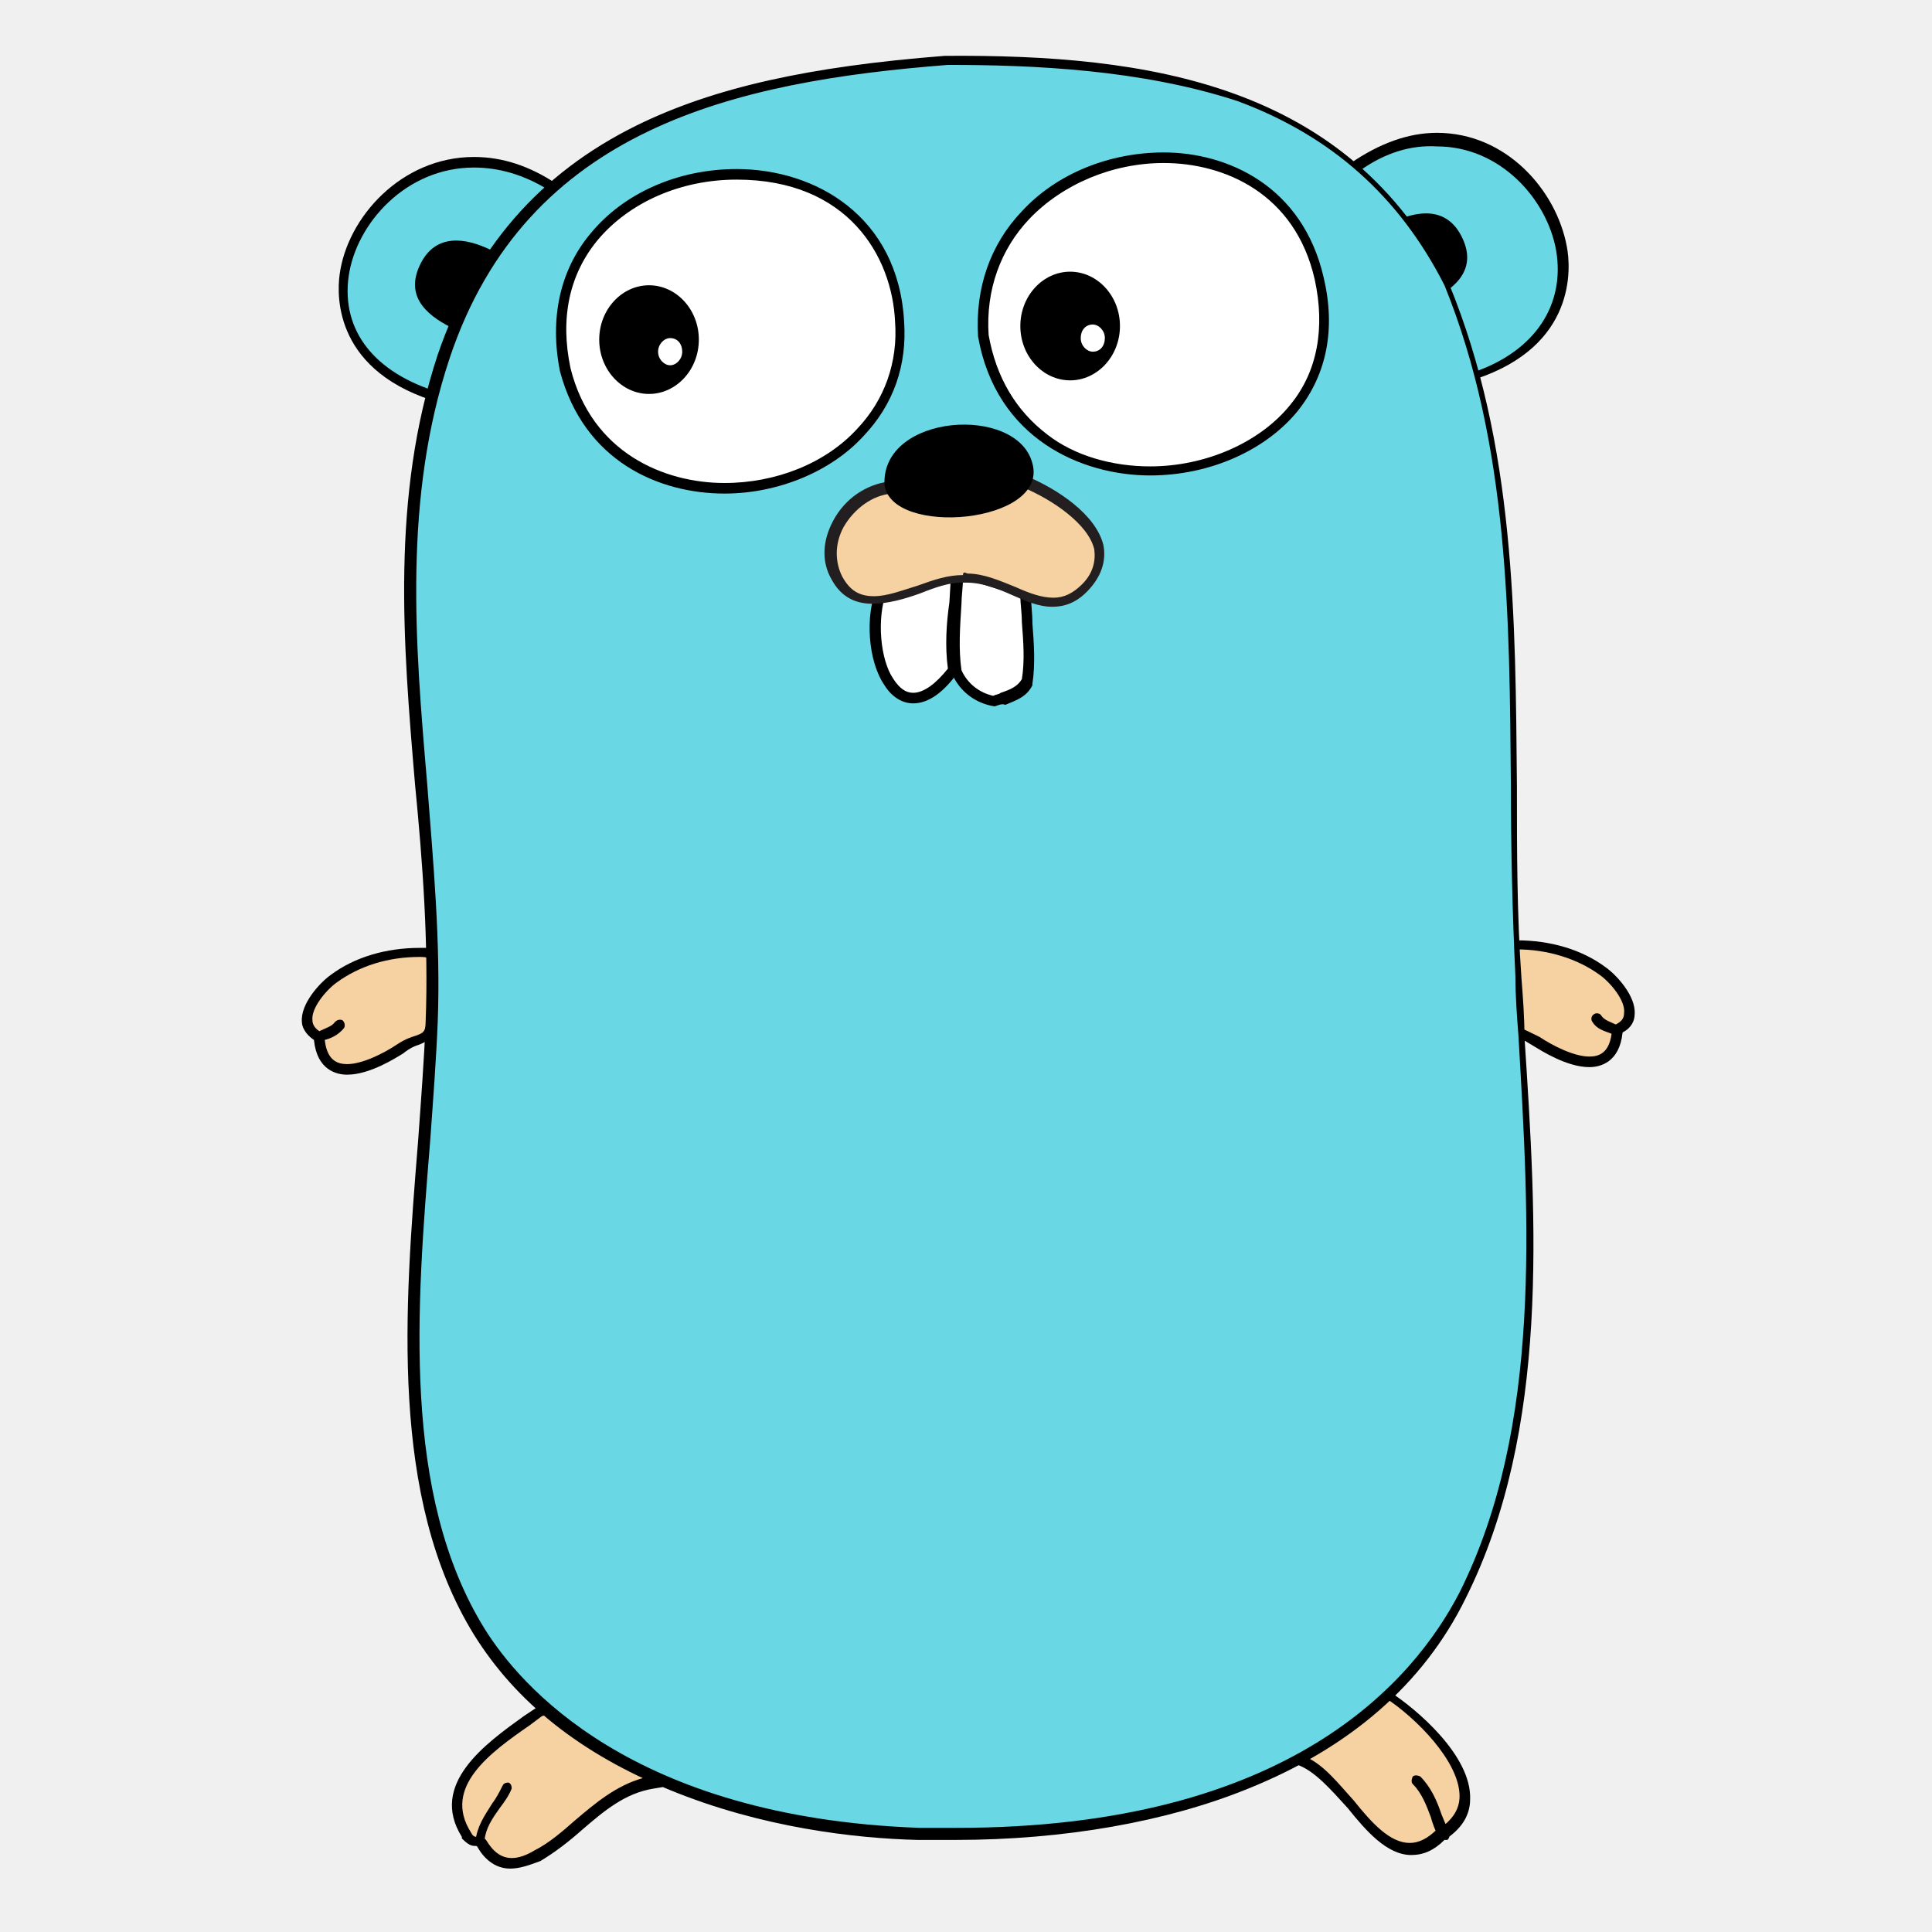
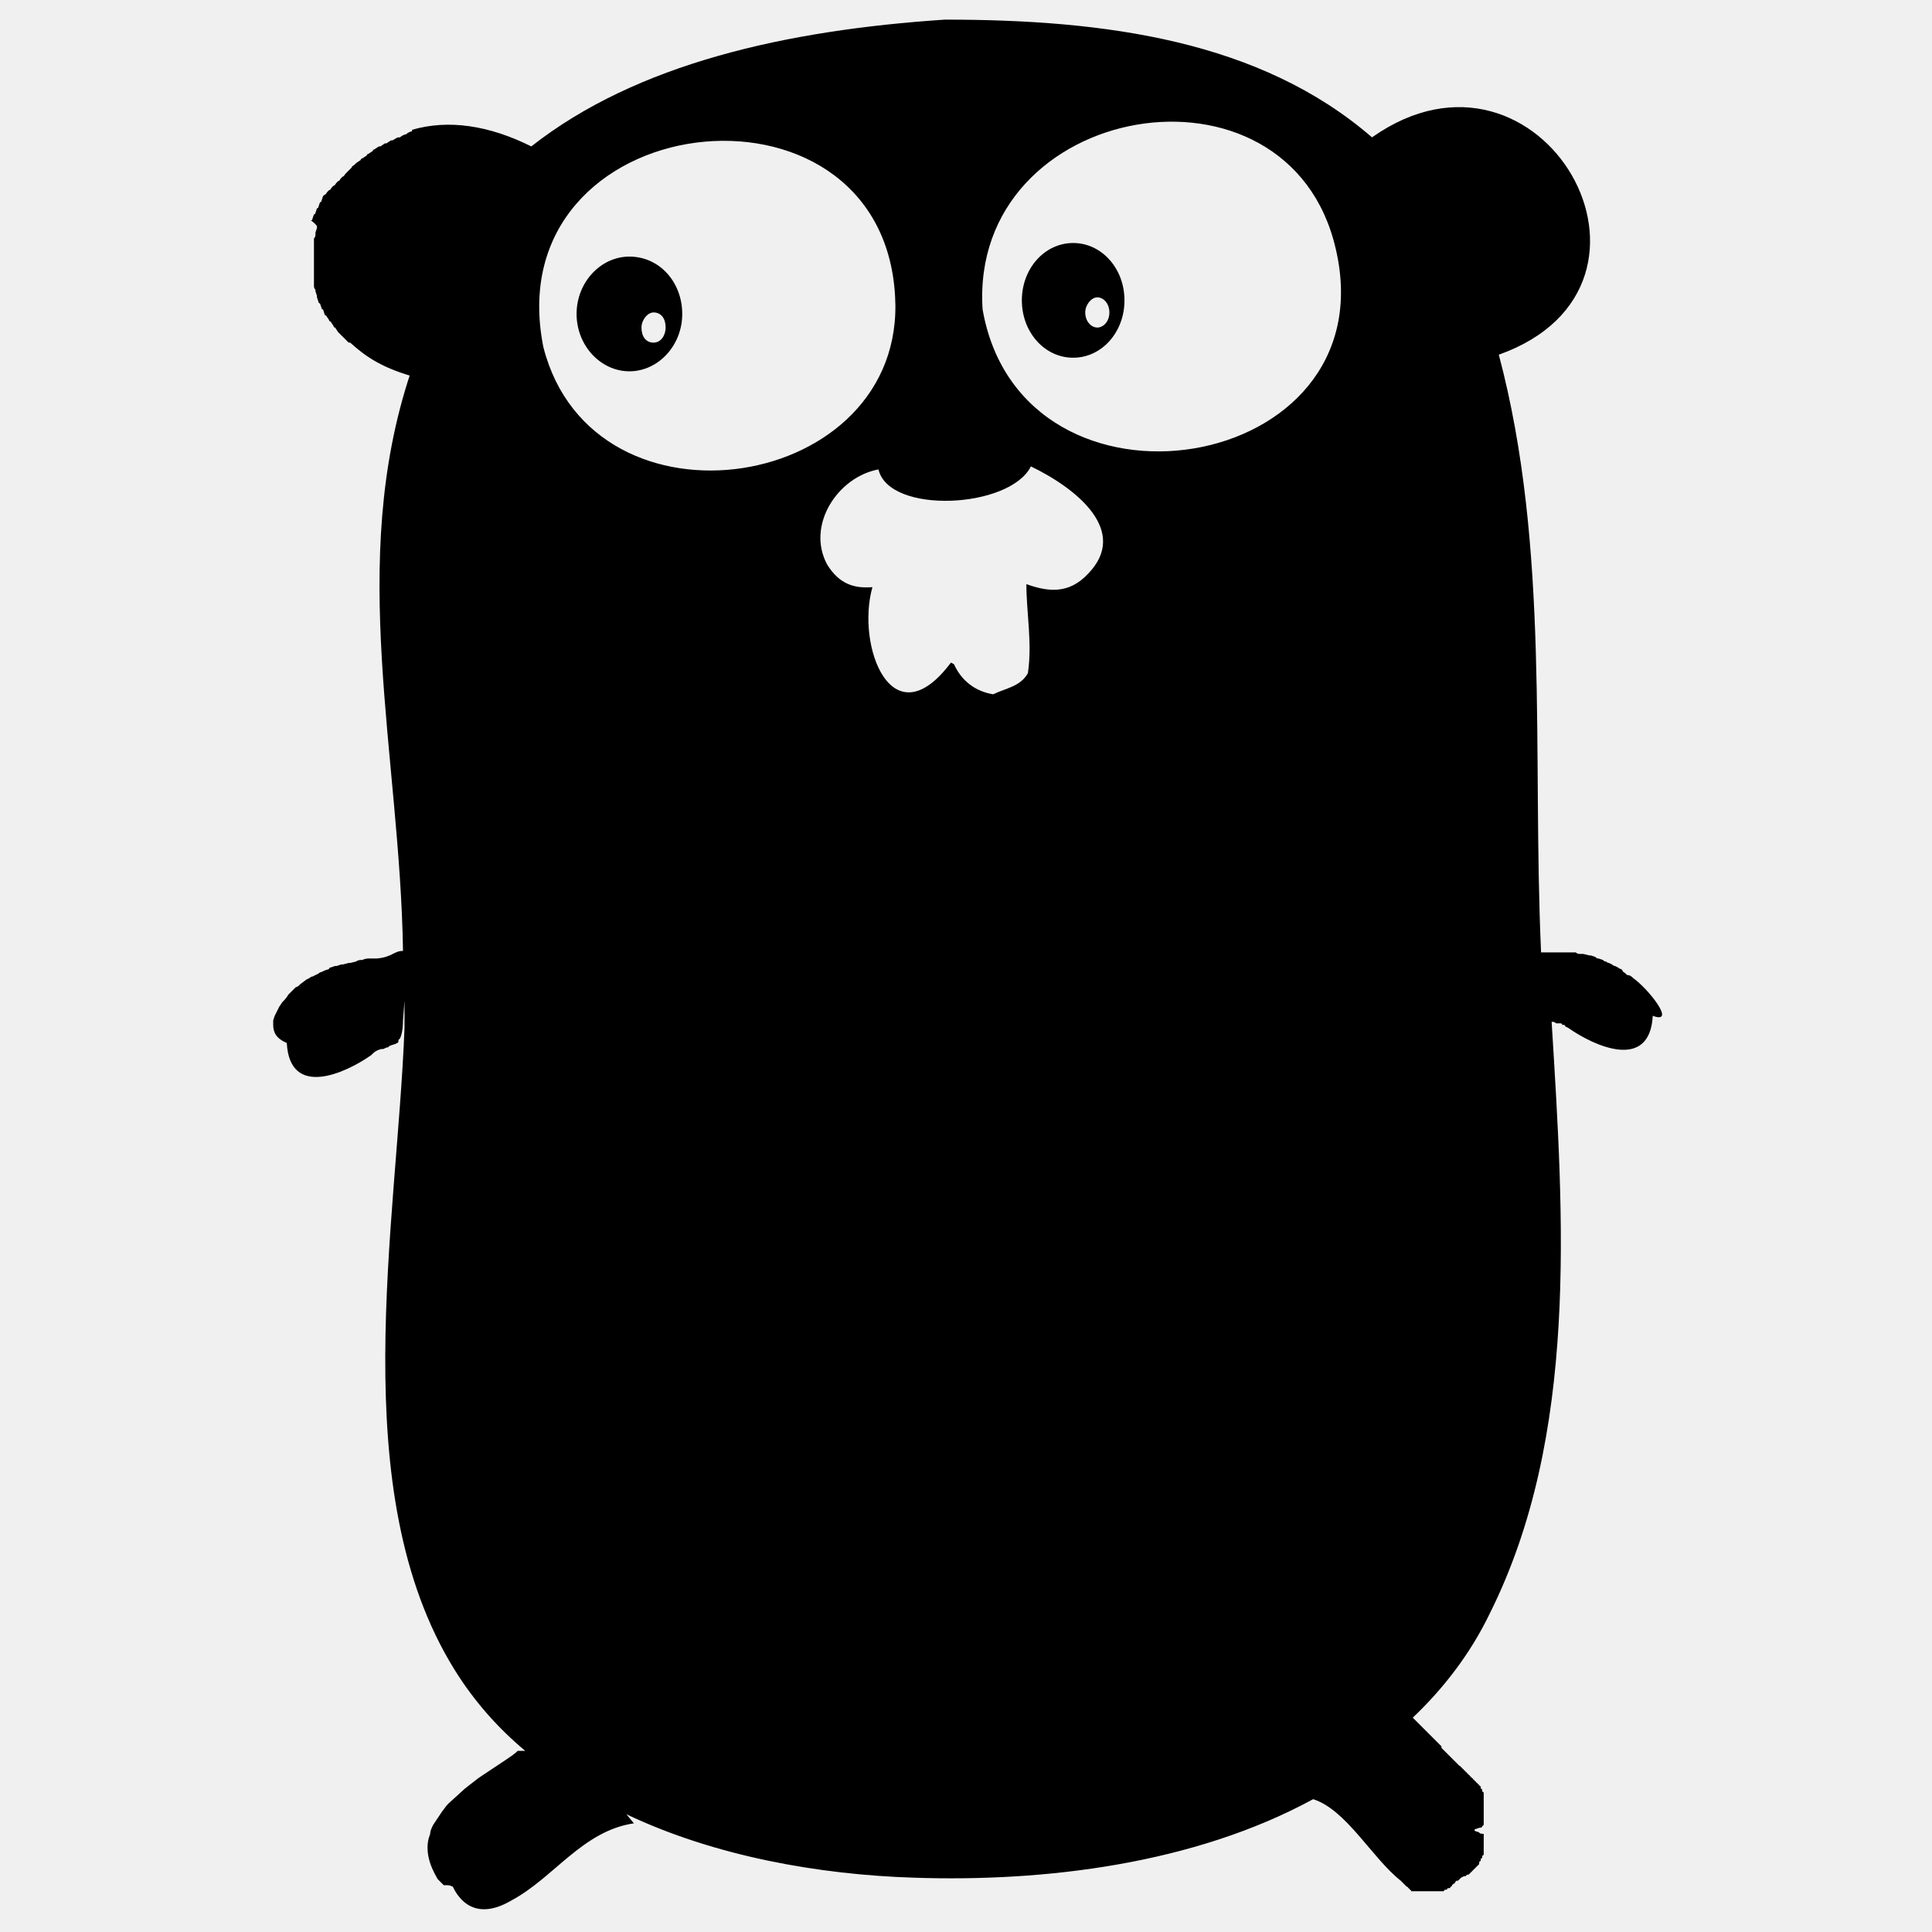
- <svg xmlns="http://www.w3.org/2000/svg" xmlns:xlink="http://www.w3.org/1999/xlink" viewBox="0 0 128 128">
-   <defs>
-     <path id="a" d="M18.8 1h90.5v126h-90.5z" />
-   </defs>
-   <clipPath id="b">
-     <use overflow="visible" xlink:href="#a" />
-   </clipPath>
-   <path fill="#F6D2A2" fill-rule="evenodd" d="M21.1 68.7c.2 3.5 3.7 1.9 5.3.8 1.5-1.1 2-.2 2.1-2.3.1-1.4.2-2.7.2-4.1-2.3-.2-4.8.3-6.7 1.7-.9.7-2.8 3-.9 3.9" clip-path="url(#b)" clip-rule="evenodd" />
-   <path d="M23 71.2c-.7 0-2-.3-2.2-2.3-.6-.4-.8-.9-.8-1.2-.1-1.2 1.2-2.6 1.9-3.1 1.6-1.2 3.7-1.8 5.9-1.8h1.3v.3c.1 1.1 0 2.2-.1 3.2 0 .3 0 .6-.1.9-.1 1.5-.4 1.7-1.1 2-.3.1-.6.2-1.1.6-.5.3-2.2 1.4-3.7 1.4zm4.8-7.8c-2.1 0-4 .6-5.5 1.7-.7.5-1.7 1.7-1.6 2.5 0 .3.2.6.6.8l.2.1v.2c.1 1.6.9 1.8 1.5 1.8 1 0 2.4-.7 3.3-1.3.6-.4 1-.5 1.3-.6.5-.2.6-.2.7-1.4 0-.3 0-.6.1-.9.1-.9.1-1.9.1-2.8-.3-.1-.5-.1-.7-.1z" clip-path="url(#b)" />
-   <path fill="#C6B198" fill-rule="evenodd" d="M21.1 68.7c.5-.2 1.1-.3 1.4-.8" clip-path="url(#b)" clip-rule="evenodd" />
-   <path d="M21.1 69c-.1 0-.3-.1-.3-.2-.1-.2 0-.4.2-.4.1 0 .2-.1.2-.1.4-.2.8-.3 1-.6.1-.1.3-.2.5-.1.1.1.2.3.1.5-.4.5-.9.7-1.3.8l-.2.1h-.2z" clip-path="url(#b)" />
-   <path fill="#6AD7E5" fill-rule="evenodd" d="M29.3 26.4c-13.6-3.8-3.5-21.1 7.4-14l-7.4 14z" clip-path="url(#b)" clip-rule="evenodd" />
-   <path d="M29.5 26.8l-.3-.1c-7-2-6.9-7-6.7-8.5.5-3.8 4.1-7.8 8.9-7.8 1.9 0 3.7.6 5.5 1.8l.3.2-7.7 14.4zm1.9-15.7c-4.5 0-7.8 3.7-8.3 7.2-.5 3.6 1.7 6.4 6 7.7l7.1-13.5c-1.5-.9-3.1-1.4-4.8-1.4z" clip-path="url(#b)" />
-   <path fill="#6AD7E5" fill-rule="evenodd" d="M89.6 11.1c10.7-7.5 20.5 9.5 8 13.8l-8-13.8z" clip-path="url(#b)" clip-rule="evenodd" />
-   <path d="M97.5 25.3l-8.3-14.3.3-.2c1.9-1.3 3.8-2 5.7-2 4.6 0 7.9 3.8 8.6 7.5.3 1.5.6 6.6-6 8.8l-.3.2zm-7.4-14l7.7 13.3c3.9-1.4 5.9-4.4 5.3-8-.6-3.4-3.7-6.9-7.9-6.9-1.7-.1-3.4.4-5.1 1.6z" clip-path="url(#b)" />
-   <path fill="#F6D2A2" fill-rule="evenodd" d="M92 112.3c2.7 1.7 7.7 6.8 3.6 9.3-3.9 3.6-6.1-4-9.6-5 1.5-2 3.4-3.9 6-4.3" clip-path="url(#b)" clip-rule="evenodd" />
-   <path d="M93.5 122.9c-1.6 0-3-1.6-4.2-3.1-1.1-1.2-2.2-2.5-3.4-2.9l-.5-.1.3-.4c1.2-1.7 3.2-3.9 6.2-4.4h.1l.1.1c1.7 1.1 5.4 4.2 5.3 7.1 0 1.1-.6 2-1.7 2.7-.7.7-1.4 1-2.2 1zm-7-6.5c1.2.5 2.2 1.8 3.2 2.9 1.2 1.5 2.4 2.8 3.7 2.8.6 0 1.2-.3 1.8-.9h.1c.9-.6 1.4-1.3 1.4-2.2 0-2.3-2.9-5.2-4.9-6.5-1.8.5-3.6 1.7-5.3 3.9zM95.6 121.9c-.1 0-.2-.1-.3-.2-.2-.4-.4-.9-.5-1.3-.3-.8-.6-1.6-1.2-2.2-.1-.1-.1-.3 0-.5.1-.1.3-.1.5 0 .7.7 1.1 1.6 1.4 2.5l.5 1.2c.1.2 0 .4-.1.5h-.3z" clip-path="url(#b)" />
-   <path fill="#F6D2A2" fill-rule="evenodd" d="M43.2 118.1c-3.2.5-5 3.4-7.7 4.9-2.5 1.5-3.5-.5-3.7-.9-.4-.2-.4.2-1-.4-2.3-3.7 2.4-6.4 4.9-8.2 3.5-.8 5.7 2.2 7.5 4.6" clip-path="url(#b)" clip-rule="evenodd" />
-   <path d="M33.8 123.8c-1.3 0-2-1.1-2.2-1.5h-.1c-.3 0-.5-.1-.9-.5v-.1c-2.2-3.5 1.6-6.2 4.1-8l.9-.6h.2c.4-.1.7-.1 1.1-.1 3 0 4.9 2.6 6.5 4.7l.5.7-.6.1c-1.9.3-3.3 1.5-4.7 2.7-.9.8-1.8 1.5-2.8 2.1-.8.3-1.4.5-2 .5zm-2.2-2.1c.1 0 .2 0 .4.1h.1l.1.1c.2.3.7 1.2 1.7 1.2.5 0 1-.2 1.5-.5 1-.5 1.9-1.3 2.7-2 1.3-1.1 2.7-2.3 4.5-2.8-1.5-2-3.3-4.2-5.8-4.2-.3 0-.6 0-.9.1l-.8.6c-2.6 1.8-5.8 4.1-3.9 7.1.1.2.2.3.4.3zM31.8 122.4c-.2 0-.4-.2-.3-.4.1-1 .6-1.7 1.1-2.5.3-.4.5-.8.7-1.2.1-.2.3-.2.4-.2.2.1.2.3.2.4-.2.5-.5.9-.8 1.3-.5.7-.9 1.3-1 2.1 0 .4-.1.5-.3.5z" clip-path="url(#b)" />
-   <path fill-rule="evenodd" d="M29.9 21.7c-1.8-.9-3.1-2.2-2-4.3 1-1.9 2.9-1.7 4.7-.8l-2.7 5.1zM94.8 19.9c1.8-.9 3.1-2.2 2-4.3-1-1.9-2.9-1.7-4.7-.8l2.7 5.1z" clip-path="url(#b)" clip-rule="evenodd" />
-   <path fill="#F6D2A2" fill-rule="evenodd" d="M107.1 68.2c-.2 3.5-3.7 1.9-5.3.8-1.5-1.1-2-.2-2.1-2.3-.1-1.4-.2-2.7-.2-4.1 2.3-.2 4.8.3 6.7 1.7 1 .8 2.8 3 .9 3.9" clip-path="url(#b)" clip-rule="evenodd" />
-   <path d="M105.3 70.7c-1.5 0-3.2-1.1-3.7-1.4-.5-.3-.8-.5-1.1-.6-.8-.3-1-.5-1.1-2 0-.3 0-.6-.1-.9-.1-1-.2-2.1-.1-3.2v-.3h1.3c2.2 0 4.3.6 5.9 1.8.7.5 2 1.9 1.9 3.1 0 .4-.2.9-.8 1.2-.2 2-1.5 2.3-2.2 2.3zm-5.5-7.7c0 .9 0 1.9.1 2.8 0 .3 0 .6.1.9.1 1.2.2 1.2.7 1.4.3.1.7.3 1.3.6.9.6 2.3 1.3 3.3 1.3.6 0 1.4-.2 1.5-1.8v-.2l.2-.1c.4-.2.6-.4.6-.8.1-.8-.9-2-1.6-2.5-1.5-1.1-3.5-1.7-5.5-1.7-.2.1-.4.1-.7.1z" clip-path="url(#b)" />
-   <path fill="#C6B198" fill-rule="evenodd" d="M107.1 68.2c-.5-.2-1.1-.3-1.4-.8" clip-path="url(#b)" clip-rule="evenodd" />
-   <path d="M107.1 68.6h-.1l-.2-.1c-.5-.2-1-.3-1.3-.8-.1-.1-.1-.4.1-.5.1-.1.4-.1.5.1.2.3.6.4 1 .6.1 0 .2.1.2.1.2.1.3.3.2.4-.1.1-.3.2-.4.2z" clip-path="url(#b)" />
-   <path fill="#6AD7E5" fill-rule="evenodd" d="M62.8 4c13.6 0 26.3 1.9 33 15 6 14.6 3.8 30.4 4.8 45.9.8 13.3 2.5 28.6-3.6 40.9-6.5 12.9-22.7 16.2-36 15.7-10.5-.4-23.1-3.8-29.1-13.4-6.9-11.2-3.7-27.9-3.2-40.4.6-14.8-4-29.7.9-44.1 4.9-15.1 18.5-18.5 33.2-19.6" clip-path="url(#b)" clip-rule="evenodd" />
-   <path d="M63.3 121.9h-2.5c-4.1-.1-10.3-.8-16.4-3.3-5.9-2.4-10.2-5.8-13-10.3-5.6-9.1-4.6-21.6-3.7-32.7.2-2.8.4-5.4.5-7.9.2-5.2-.2-10.6-.7-15.7-.8-9.4-1.6-19.1 1.5-28.5 2.4-7 6.7-12 13.2-15.2 5.1-2.5 11.4-3.9 20.4-4.6 13.4-.1 26.7 1.8 33.4 15.1 4.4 10.7 4.4 22.2 4.5 33.3 0 4.2 0 8.5.3 12.7.1 1.3.2 2.6.2 3.9.8 12.2 1.7 26-3.9 37.2-2.8 5.7-7.7 9.9-14.4 12.6-5.4 2.2-12.2 3.4-19.4 3.4zm-.5-117.6c-14.1 1.1-27.9 4.2-33 19.4-3.1 9.3-2.3 18.9-1.5 28.2.4 5.2.9 10.5.7 15.8-.1 2.5-.3 5.1-.5 7.9-.9 11-1.9 23.4 3.6 32.3 2.3 3.7 9.7 12.5 28.8 13.2h2.5c22.1 0 30.3-9.8 33.3-15.6 5.5-11 4.6-24.8 3.9-36.9-.1-1.3-.2-2.6-.2-3.9-.2-4.2-.3-8.5-.3-12.7-.1-11-.1-22.5-4.4-33.1-3-5.9-7.5-9.9-13.7-12.2-6.4-2.1-13.6-2.4-19.2-2.4z" clip-path="url(#b)" />
-   <path fill="#fff" fill-rule="evenodd" d="M65.2 22.2c2.4 14.2 25.6 10.4 22.3-3.9-3-12.8-23.1-9.2-22.3 3.9" clip-path="url(#b)" clip-rule="evenodd" />
-   <path d="M76.2 31.5c-4.5 0-10.2-2.4-11.4-9.2-.2-3.2.8-6.1 2.9-8.3 2.3-2.5 5.8-3.9 9.4-3.9 4.2 0 9.2 2.2 10.6 8.3.8 3.4.2 6.4-1.7 8.8-2.1 2.6-5.8 4.3-9.8 4.3zm-10.7-9.3c.5 2.8 1.8 5 3.9 6.6 1.8 1.4 4.3 2.1 6.8 2.1 3.7 0 7.3-1.6 9.3-4.1 1.8-2.2 2.3-5.1 1.6-8.3-1.3-5.7-6-7.7-10-7.7-3.4 0-6.7 1.4-8.9 3.7-1.9 2-2.9 4.7-2.7 7.7z" clip-path="url(#b)" />
-   <path fill="#fff" fill-rule="evenodd" d="M37.5 24.5c3.2 12.3 22.9 9.2 22.2-3.2-.9-14.8-25.3-12-22.2 3.2" clip-path="url(#b)" clip-rule="evenodd" />
-   <path d="M48 32.7c-4.3 0-9.3-2.1-10.9-8.1-.7-3.5 0-6.7 2-9.1 2.2-2.7 5.8-4.3 9.7-4.3 5.2 0 10.7 3.1 11.1 10.1.2 2.9-.7 5.5-2.7 7.6-2.1 2.3-5.6 3.8-9.2 3.8zm.8-20.8c-3.7 0-7.1 1.5-9.2 4-1.9 2.3-2.5 5.2-1.8 8.5 1.4 5.6 6.2 7.6 10.2 7.6 3.4 0 6.7-1.3 8.8-3.6 1.8-1.9 2.7-4.4 2.5-7.1-.2-4.3-3.1-9.4-10.5-9.4z" clip-path="url(#b)" />
-   <path fill="#fff" fill-rule="evenodd" d="M68 39.2c0 1.8.4 3.9.1 5.9-.5.9-1.4 1-2.2 1.3-1.1-.2-2-.9-2.5-1.9-.3-2.2.1-4.4.2-6.6l4.4 1.3z" clip-path="url(#b)" clip-rule="evenodd" />
-   <path d="M65.9 46.8c-1.3-.2-2.3-1-2.8-2.1-.2-1.6-.1-3.1 0-4.6.1-.7.1-1.4.1-2.1v-.4l5.1 1.6v.2c0 .6.1 1.2.1 1.9.1 1.3.2 2.7 0 4v.1c-.4.8-1.1 1-1.8 1.3-.2-.1-.4 0-.7.1zm-2.2-2.4c.4.9 1.2 1.5 2.1 1.7.2-.1.4-.1.5-.2.6-.2 1.1-.4 1.4-.9.2-1.2.1-2.5 0-3.8 0-.6-.1-1.2-.1-1.7l-3.8-1.2c0 .6-.1 1.2-.1 1.7-.1 1.6-.2 3 0 4.4z" clip-path="url(#b)" />
-   <path fill-rule="evenodd" d="M46.3 22.5c0 2-1.5 3.6-3.3 3.6-1.8 0-3.3-1.6-3.3-3.6s1.5-3.6 3.3-3.6c1.8 0 3.3 1.6 3.3 3.6" clip-path="url(#b)" clip-rule="evenodd" />
-   <path fill="#fff" fill-rule="evenodd" d="M45.2 23.3c0 .5-.4.9-.8.9s-.8-.4-.8-.9.4-.9.8-.9c.5 0 .8.4.8.9" clip-path="url(#b)" clip-rule="evenodd" />
-   <path fill-rule="evenodd" d="M74.2 21.6c0 2-1.5 3.6-3.3 3.6-1.8 0-3.3-1.6-3.3-3.6s1.5-3.6 3.3-3.6c1.8 0 3.3 1.6 3.3 3.6" clip-path="url(#b)" clip-rule="evenodd" />
-   <path fill="#fff" fill-rule="evenodd" d="M73.2 22.4c0 .5-.3.9-.8.9-.4 0-.8-.4-.8-.9s.3-.9.8-.9c.4 0 .8.4.8.9M58.4 39c-1.5 3.5.8 10.6 4.8 5.4-.3-2.2.1-4.4.2-6.6l-5 1.2z" clip-path="url(#b)" clip-rule="evenodd" />
-   <path d="M60.5 46.6c-.7 0-1.4-.4-1.9-1.2-1.1-1.6-1.3-4.6-.5-6.5l.1-.2 5.5-1.4v.4l-.1 2.2c-.1 1.5-.2 2.9 0 4.4v.1l-.1.1c-1 1.4-2 2.1-3 2.1zm-1.8-7.3c-.6 1.7-.4 4.4.5 5.7.4.6.8.9 1.3.9.7 0 1.5-.6 2.3-1.6-.2-1.5-.1-3 .1-4.4l.1-1.7-4.3 1.1z" clip-path="url(#b)" />
-   <path fill="#F6D2A2" fill-rule="evenodd" d="M58.9 32.2c-2.7.2-4.9 3.5-3.5 6 1.9 3.4 6-.3 8.6 0 3 .1 5.4 3.2 7.8.6 2.7-2.9-1.2-5.7-4.1-7l-8.8.4z" clip-path="url(#b)" clip-rule="evenodd" />
-   <path fill="#231F20" d="M69.7 40.2c-.9 0-1.8-.4-2.7-.8-.9-.4-1.9-.8-3-.8h-.3c-.8 0-1.7.3-2.7.7-1.1.4-2.2.7-3.2.7-1.2 0-2.1-.5-2.7-1.6-.7-1.2-.6-2.6.1-3.9.8-1.5 2.2-2.4 3.7-2.6l8.9-.4h.1c2.2.9 4.7 2.6 5.2 4.6.2 1-.1 2-.9 2.9-.8.9-1.6 1.2-2.5 1.2zm-5.6-2.2c1.1 0 2.2.5 3.2.9.9.4 1.7.7 2.5.7.7 0 1.3-.3 1.9-.9.7-.7.9-1.5.8-2.3-.4-1.7-2.8-3.3-4.7-4.1l-8.7.4c-1.3.1-2.5 1-3.2 2.2-.6 1.1-.6 2.3-.1 3.3.5.9 1.1 1.3 2.1 1.3.9 0 1.9-.4 2.9-.7 1.1-.4 2-.7 3-.7 0-.2.1-.2.3-.1z" clip-path="url(#b)" />
-   <path fill-rule="evenodd" d="M58.6 32.1c-.2-4.7 8.8-5.3 9.8-1.4 1.1 4-9.4 4.9-9.8 1.4" clip-path="url(#b)" clip-rule="evenodd" />
+ <svg xmlns="http://www.w3.org/2000/svg" viewBox="0 0 128 128">
+   <path d="M108.2 64.8c-.1-.1-.2-.2-.4-.2l-.1-.1c-.1-.1-.2-.1-.2-.2l-.1-.1c-.1 0-.2-.1-.2-.1l-.2-.1c-.1 0-.2-.1-.2-.1l-.2-.1c-.1 0-.2-.1-.2-.1-.1 0-.1 0-.2-.1l-.3-.1c-.1 0-.1 0-.2-.1l-.3-.1h-.1l-.4-.1h-.2c-.1 0-.2 0-.3-.1h-2.3c-.6-13.3.6-26.8-2.8-39.6 12.9-4.6 2.8-22.3-8.4-14.4-7.4-6.4-17.6-7.8-28.3-7.8-10.5.7-20.4 2.9-27.4 8.4-2.8-1.4-5.5-1.8-7.9-1.1v.1c-.1 0-.3.1-.4.2-.1 0-.3.1-.4.2h-.1c-.1 0-.2.1-.4.2h-.1l-.3.2h-.1l-.3.2h-.1l-.3.2s-.1 0-.1.1l-.3.2s-.1 0-.1.1l-.3.2s-.1 0-.1.1l-.3.2-.1.1c-.1.1-.2.1-.2.2l-.1.1-.2.2-.1.1c-.1.1-.1.2-.2.2l-.1.1c-.1.1-.1.2-.2.2l-.1.1c-.1.1-.1.2-.2.2l-.1.1c-.1.1-.1.2-.2.2l-.1.1c-.1.1-.1.2-.2.2l-.1.1-.1.3s0 .1-.1.1l-.1.3s0 .1-.1.1l-.1.3s0 .1-.1.1l-.1.3s0 .1-.1.1c.4.3.4.4.4.4v.1l-.1.3v.1c0 .1 0 .2-.1.3v3.1c0 .1 0 .2.1.3v.1l.1.3v.1l.1.3s0 .1.1.1l.1.3s0 .1.1.1l.1.3s0 .1.1.1l.2.3s0 .1.1.1l.2.3s0 .1.1.1l.2.3.1.1.3.3.3.3h.1c1 .9 2 1.6 4 2.2v-.2c-4.2 12.6-.7 25.3-.5 38.3-.6 0-.7.4-1.7.5h-.5c-.1 0-.3 0-.5.1-.1 0-.3 0-.4.1l-.4.1h-.1l-.4.1h-.1l-.3.1h-.1l-.3.1s-.1 0-.1.1l-.3.1-.2.1c-.1 0-.2.1-.2.1l-.2.1-.2.1c-.1 0-.2.1-.2.1l-.2.1-.4.3c-.1.1-.2.2-.3.2l-.4.4-.1.1c-.1.2-.3.4-.4.5l-.2.3-.3.6-.1.3v.3c0 .5.2.9.9 1.2.2 3.7 3.9 2 5.6.8l.1-.1c.2-.2.5-.3.6-.3h.1l.2-.1c.1 0 .1 0 .2-.1.2-.1.4-.1.5-.2.1 0 .1-.1.1-.2l.1-.1c.1-.2.2-.6.2-1.2l.1-1.3v1.8c-.5 13.1-4 30.7 3.3 42.5 1.3 2.1 2.9 3.9 4.7 5.4h-.5c-.2.2-.5.4-.8.6l-.9.6-.3.2-.6.4-.9.7-1.1 1c-.2.2-.3.4-.4.5l-.4.6-.2.3c-.1.2-.2.4-.2.6l-.1.3c-.2.8 0 1.7.6 2.7l.4.4h.2c.1 0 .2 0 .4.1.2.4 1.2 2.5 3.9.9 2.8-1.5 4.7-4.6 8.1-5.1l-.5-.6c5.9 2.8 12.8 4 19 4.2 8.7.3 18.6-.9 26.5-5.2 2.2.7 3.9 3.9 5.8 5.4l.1.1.1.1.1.1.1.1s.1 0 .1.1c0 0 .1 0 .1.1 0 0 .1 0 .1.1h2.1s.1 0 .1-.1h.1s.1 0 .1-.1h.1s.1 0 .1-.1c0 0 .1 0 .1-.1l.1-.1s.1 0 .1-.1l.1-.1h.1l.2-.2.2-.1h.1l.1-.1h.1l.1-.1.1-.1.1-.1.1-.1.1-.1.1-.1.1-.1v-.1s0-.1.1-.1v-.1s0-.1.1-.1v-.1s0-.1.1-.1v-1.4s-.3 0-.3-.1l-.3-.1v-.1l.3-.1s.2 0 .2-.1l.1-.1v-2.1s0-.1-.1-.1v-.1s0-.1-.1-.1v-.1s0-.1-.1-.1c0 0 0-.1-.1-.1 0 0 0-.1-.1-.1 0 0 0-.1-.1-.1 0 0 0-.1-.1-.1 0 0 0-.1-.1-.1 0 0 0-.1-.1-.1 0 0 0-.1-.1-.1 0 0 0-.1-.1-.1 0 0 0-.1-.1-.1 0 0 0-.1-.1-.1 0 0 0-.1-.1-.1 0 0 0-.1-.1-.1 0 0 0-.1-.1-.1l-.1-.1-.1-.1-.1-.1-.1-.1-.1-.1-.1-.1-.1-.1-.1-.1-.1-.1-.1-.1-.1-.1-.1-.1v-.1l-.1-.1-.1-.1-.1-.1-.1-.1-.1-.1-.1-.1-.1-.1-.1-.1-.1-.1-.1-.1-.1-.1-.1-.1-.1-.1-.1-.1-.1-.1-.1-.1-.1-.1-.1-.1-.1-.1c2-1.9 3.8-4.2 5.1-6.9 5.9-11.8 4.9-26.2 4.1-39.2h.1c.1 0 .2.1.2.1h.3s.1 0 .1.1h.1s.1 0 .1.1l.2.1c1.7 1.2 5.4 2.9 5.6-.8 1.6.6-.3-1.8-1.3-2.5zm-72.2-41.8c-3.2-16 22.4-19 23.3-3.4.8 13-20 16.3-23.3 3.4zm36.1 15c-1.3 1.4-2.7 1.2-4.1.7 0 1.9.4 3.9.1 5.9-.5.9-1.5 1-2.3 1.4-1.2-.2-2.1-.9-2.6-2l-.2-.1c-3.9 5.2-6.3-1.1-5.2-5-1.2.1-2.2-.2-3-1.5-1.4-2.6.7-5.8 3.4-6.3.7 3 8.7 2.6 10.1-.2 3.1 1.5 6.5 4.3 3.8 7.1zm-7-17.5c-.9-13.8 20.3-17.5 23.4-4 3.5 15-20.8 18.9-23.4 4zM41.7 17c-1.9 0-3.5 1.7-3.5 3.8 0 2.1 1.6 3.8 3.5 3.8s3.5-1.7 3.5-3.8c0-2.1-1.5-3.8-3.5-3.8zm1.6 5.7c-.5 0-.8-.4-.8-1 0-.5.4-1 .8-1 .5 0 .8.4.8 1 0 .5-.3 1-.8 1zM71.1 16.1c-1.9 0-3.4 1.7-3.4 3.8 0 2.1 1.5 3.8 3.4 3.8s3.4-1.7 3.4-3.8c0-2.1-1.5-3.8-3.4-3.8zm1.6 5.6c-.4 0-.8-.4-.8-1 0-.5.4-1 .8-1s.8.4.8 1-.4 1-.8 1z" />
</svg>
